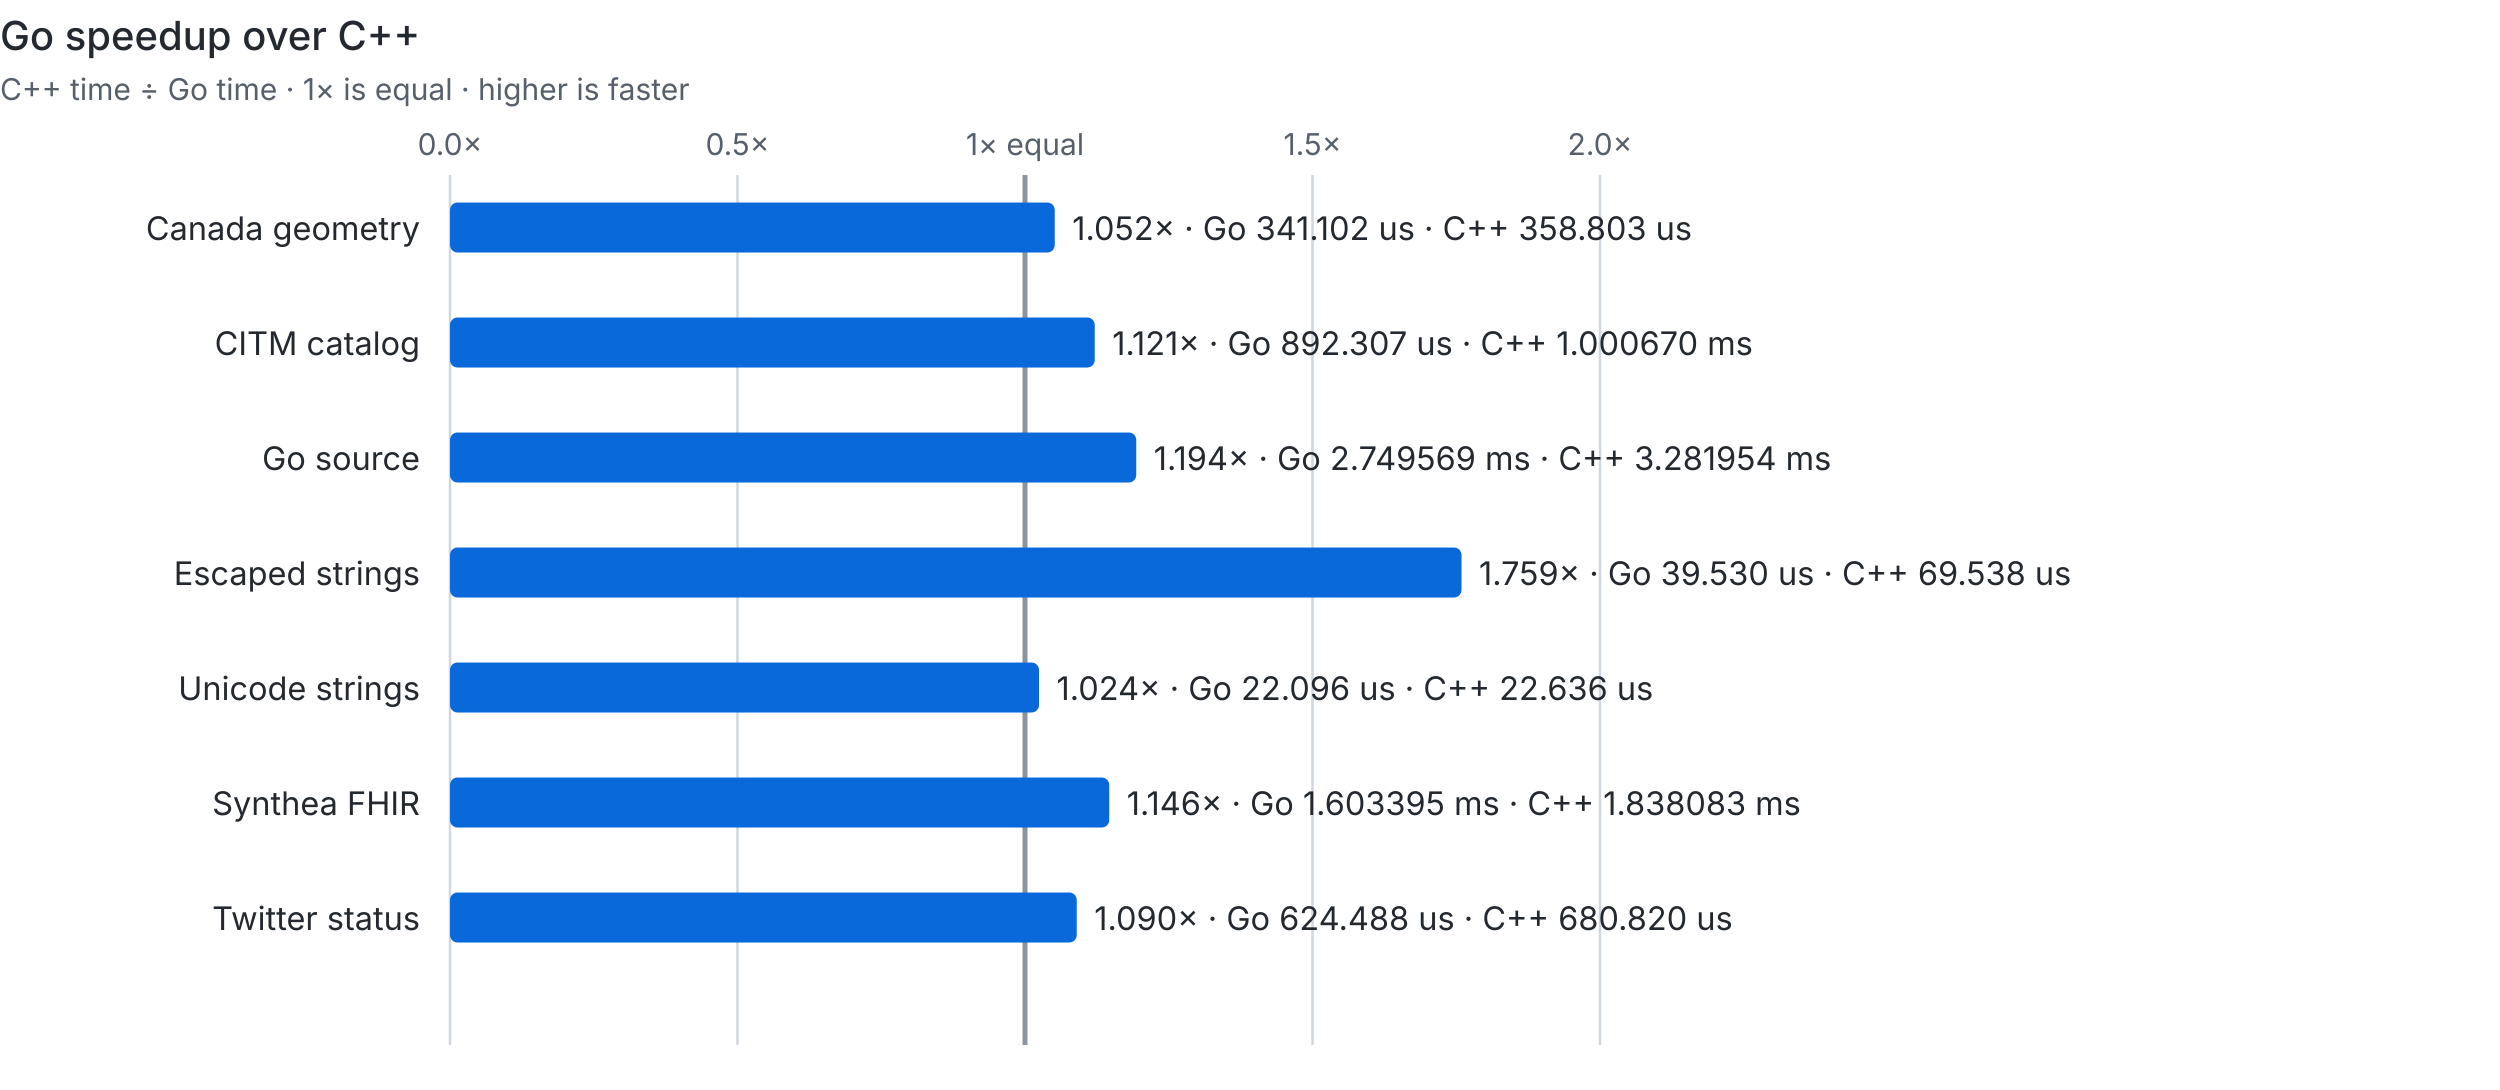
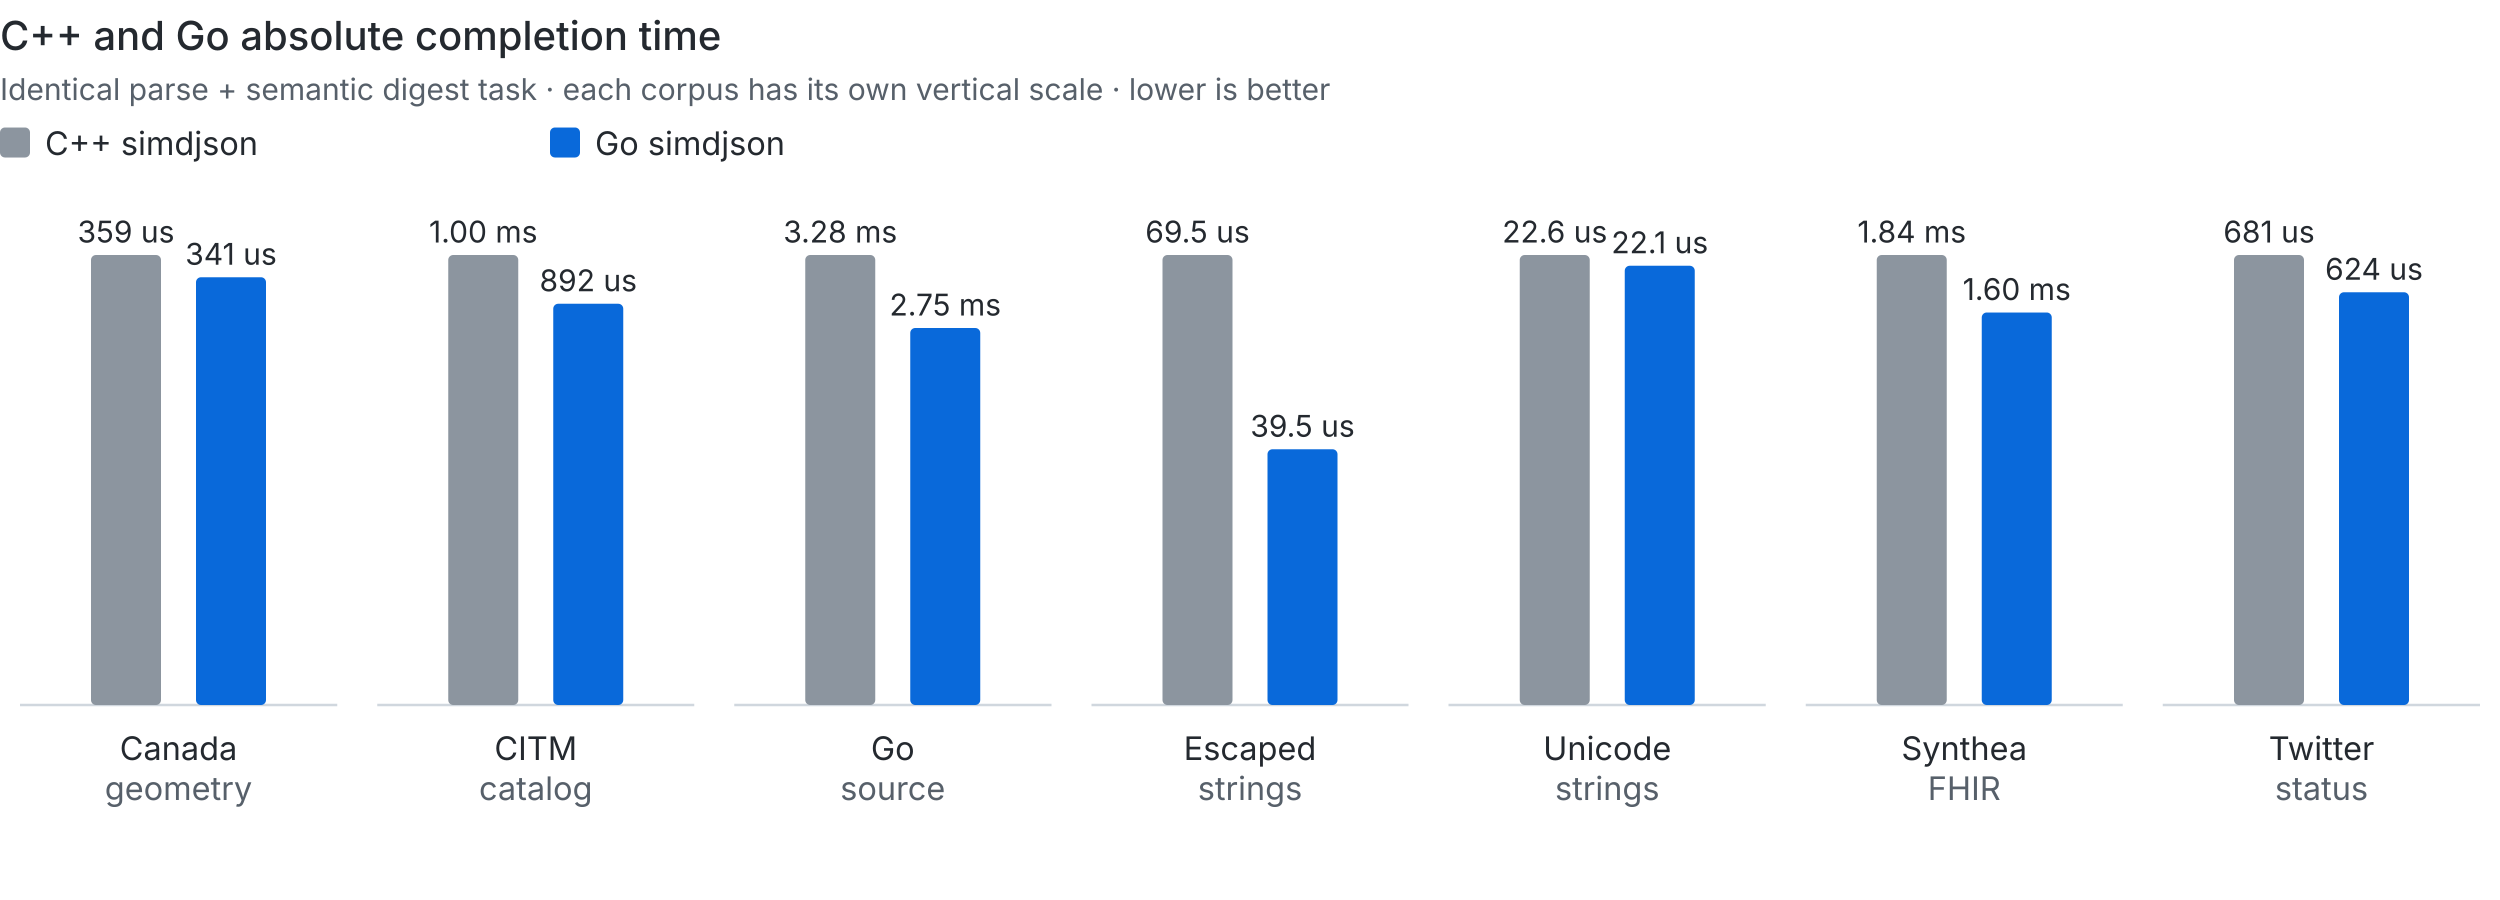
- <svg xmlns="http://www.w3.org/2000/svg" width="1000" height="436" viewBox="0 0 1000 436" role="img" aria-labelledby="title desc">
+ <svg xmlns="http://www.w3.org/2000/svg" width="1000" height="360" viewBox="0 0 1000 360" role="img" aria-labelledby="title desc">
  <style>
svg { color-scheme: light dark; }
text { fill:#24292f; font:13px -apple-system,BlinkMacSystemFont,"Segoe UI",sans-serif; }
.heading { font-size:16px; font-weight:500; } .note { font-size:12px; }
.muted { fill:#57606a; } .grid { stroke:#d0d7de; stroke-width:1; }
.baseline { stroke:#8c959f; stroke-width:2; }
- .s1 { fill:#0969da; } .s2 { fill:#8250df; } .s3 { fill:#1a7f37; }
+ .base { fill:#8c959f; } .s1 { fill:#0969da; } .s2 { fill:#8250df; } .s3 { fill:#1a7f37; }
.h1 { fill:#ddf4ff; } .h2 { fill:#b6e3ff; } .h3 { fill:#80ccff; } .h4 { fill:#54aeff; }
@media (prefers-color-scheme: dark) {
text { fill:#f0f6fc; } .muted { fill:#8c959f; } .grid { stroke:#30363d; } .baseline { stroke:#6e7681; }
- .s1 { fill:#58a6ff; } .s2 { fill:#bc8cff; } .s3 { fill:#3fb950; }
+ .base { fill:#8c959f; } .s1 { fill:#58a6ff; } .s2 { fill:#bc8cff; } .s3 { fill:#3fb950; }
.h1 { fill:#102c44; } .h2 { fill:#123c5a; } .h3 { fill:#15557a; } .h4 { fill:#1f6feb; }
}
</style>
-   <text class="heading" x="0" y="20">Go speedup over C++</text>
-   <text class="muted note" x="0" y="40">C++ time ÷ Go time · 1× is equal · higher is faster</text>
-   <line class="grid" x1="180.0" y1="70" x2="180.0" y2="418" />
-   <text class="muted note" x="180.0" y="62" text-anchor="middle">0.0×</text>
-   <line class="grid" x1="295.0" y1="70" x2="295.0" y2="418" />
-   <text class="muted note" x="295.0" y="62" text-anchor="middle">0.5×</text>
-   <line class="baseline" x1="410.0" y1="70" x2="410.0" y2="418" />
-   <text class="muted note" x="410.0" y="62" text-anchor="middle">1× equal</text>
-   <line class="grid" x1="525.0" y1="70" x2="525.0" y2="418" />
-   <text class="muted note" x="525.0" y="62" text-anchor="middle">1.5×</text>
-   <line class="grid" x1="640.0" y1="70" x2="640.0" y2="418" />
-   <text class="muted note" x="640.0" y="62" text-anchor="middle">2.0×</text>
-   <text x="168" y="96" text-anchor="end">Canada geometry</text>
-   <rect class="s1" x="180" y="81" width="241.9" height="20" rx="3" />
-   <text x="428.9" y="96">1.052× · Go 341.102 us · C++ 358.803 us</text>
-   <text x="168" y="142" text-anchor="end">CITM catalog</text>
-   <rect class="s1" x="180" y="127" width="257.9" height="20" rx="3" />
-   <text x="444.9" y="142">1.121× · Go 892.307 us · C++ 1.000670 ms</text>
-   <text x="168" y="188" text-anchor="end">Go source</text>
-   <rect class="s1" x="180" y="173" width="274.5" height="20" rx="3" />
-   <text x="461.5" y="188">1.194× · Go 2.749569 ms · C++ 3.281954 ms</text>
-   <text x="168" y="234" text-anchor="end">Escaped strings</text>
-   <rect class="s1" x="180" y="219" width="404.6" height="20" rx="3" />
-   <text x="591.6" y="234">1.759× · Go 39.530 us · C++ 69.538 us</text>
-   <text x="168" y="280" text-anchor="end">Unicode strings</text>
-   <rect class="s1" x="180" y="265" width="235.6" height="20" rx="3" />
-   <text x="422.6" y="280">1.024× · Go 22.096 us · C++ 22.636 us</text>
-   <text x="168" y="326" text-anchor="end">Synthea FHIR</text>
-   <rect class="s1" x="180" y="311" width="263.7" height="20" rx="3" />
-   <text x="450.7" y="326">1.146× · Go 1.603395 ms · C++ 1.838083 ms</text>
-   <text x="168" y="372" text-anchor="end">Twitter status</text>
-   <rect class="s1" x="180" y="357" width="250.7" height="20" rx="3" />
-   <text x="437.7" y="372">1.090× · Go 624.488 us · C++ 680.820 us</text>
+   <text class="heading" x="0" y="20">C++ and Go absolute completion time</text>
+   <text class="muted note" x="0" y="40">Identical parse + semantic digest task · each corpus has its own vertical scale · lower is better</text>
+   <rect class="base" x="0" y="51" width="12" height="12" rx="2" />
+   <text x="18" y="62">C++ simdjson</text>
+   <rect class="s1" x="220" y="51" width="12" height="12" rx="2" />
+   <text x="238" y="62">Go simdjson</text>
+   <line class="grid" x1="8.0" y1="282" x2="134.9" y2="282" />
+   <rect class="base" x="36.4" y="102.0" width="28" height="180.0" rx="2" />
+   <text class="note" x="50.4" y="97.0" text-anchor="middle">359 us</text>
+   <rect class="s1" x="78.4" y="110.9" width="28" height="171.1" rx="2" />
+   <text class="note" x="92.4" y="105.9" text-anchor="middle">341 us</text>
+   <text x="71.4" y="304" text-anchor="middle">Canada</text>
+   <text class="muted" x="71.4" y="320" text-anchor="middle">geometry</text>
+   <line class="grid" x1="150.9" y1="282" x2="277.7" y2="282" />
+   <rect class="base" x="179.3" y="102.0" width="28" height="180.0" rx="2" />
+   <text class="note" x="193.3" y="97.0" text-anchor="middle">1.00 ms</text>
+   <rect class="s1" x="221.3" y="121.5" width="28" height="160.5" rx="2" />
+   <text class="note" x="235.3" y="116.5" text-anchor="middle">892 us</text>
+   <text x="214.3" y="304" text-anchor="middle">CITM</text>
+   <text class="muted" x="214.3" y="320" text-anchor="middle">catalog</text>
+   <line class="grid" x1="293.7" y1="282" x2="420.6" y2="282" />
+   <rect class="base" x="322.1" y="102.0" width="28" height="180.0" rx="2" />
+   <text class="note" x="336.1" y="97.0" text-anchor="middle">3.28 ms</text>
+   <rect class="s1" x="364.1" y="131.2" width="28" height="150.8" rx="2" />
+   <text class="note" x="378.1" y="126.2" text-anchor="middle">2.75 ms</text>
+   <text x="357.1" y="304" text-anchor="middle">Go</text>
+   <text class="muted" x="357.1" y="320" text-anchor="middle">source</text>
+   <line class="grid" x1="436.6" y1="282" x2="563.4" y2="282" />
+   <rect class="base" x="465.0" y="102.0" width="28" height="180.0" rx="2" />
+   <text class="note" x="479.0" y="97.0" text-anchor="middle">69.5 us</text>
+   <rect class="s1" x="507.0" y="179.7" width="28" height="102.3" rx="2" />
+   <text class="note" x="521.0" y="174.7" text-anchor="middle">39.5 us</text>
+   <text x="500.0" y="304" text-anchor="middle">Escaped</text>
+   <text class="muted" x="500.0" y="320" text-anchor="middle">strings</text>
+   <line class="grid" x1="579.4" y1="282" x2="706.3" y2="282" />
+   <rect class="base" x="607.9" y="102.0" width="28" height="180.0" rx="2" />
+   <text class="note" x="621.9" y="97.0" text-anchor="middle">22.6 us</text>
+   <rect class="s1" x="649.9" y="106.3" width="28" height="175.7" rx="2" />
+   <text class="note" x="663.9" y="101.3" text-anchor="middle">22.1 us</text>
+   <text x="642.9" y="304" text-anchor="middle">Unicode</text>
+   <text class="muted" x="642.9" y="320" text-anchor="middle">strings</text>
+   <line class="grid" x1="722.3" y1="282" x2="849.1" y2="282" />
+   <rect class="base" x="750.7" y="102.0" width="28" height="180.0" rx="2" />
+   <text class="note" x="764.7" y="97.0" text-anchor="middle">1.84 ms</text>
+   <rect class="s1" x="792.7" y="125.0" width="28" height="157.0" rx="2" />
+   <text class="note" x="806.7" y="120.0" text-anchor="middle">1.60 ms</text>
+   <text x="785.7" y="304" text-anchor="middle">Synthea</text>
+   <text class="muted" x="785.7" y="320" text-anchor="middle">FHIR</text>
+   <line class="grid" x1="865.1" y1="282" x2="992.0" y2="282" />
+   <rect class="base" x="893.6" y="102.0" width="28" height="180.0" rx="2" />
+   <text class="note" x="907.6" y="97.0" text-anchor="middle">681 us</text>
+   <rect class="s1" x="935.6" y="116.9" width="28" height="165.1" rx="2" />
+   <text class="note" x="949.6" y="111.9" text-anchor="middle">624 us</text>
+   <text x="928.6" y="304" text-anchor="middle">Twitter</text>
+   <text class="muted" x="928.6" y="320" text-anchor="middle">status</text>
</svg>
